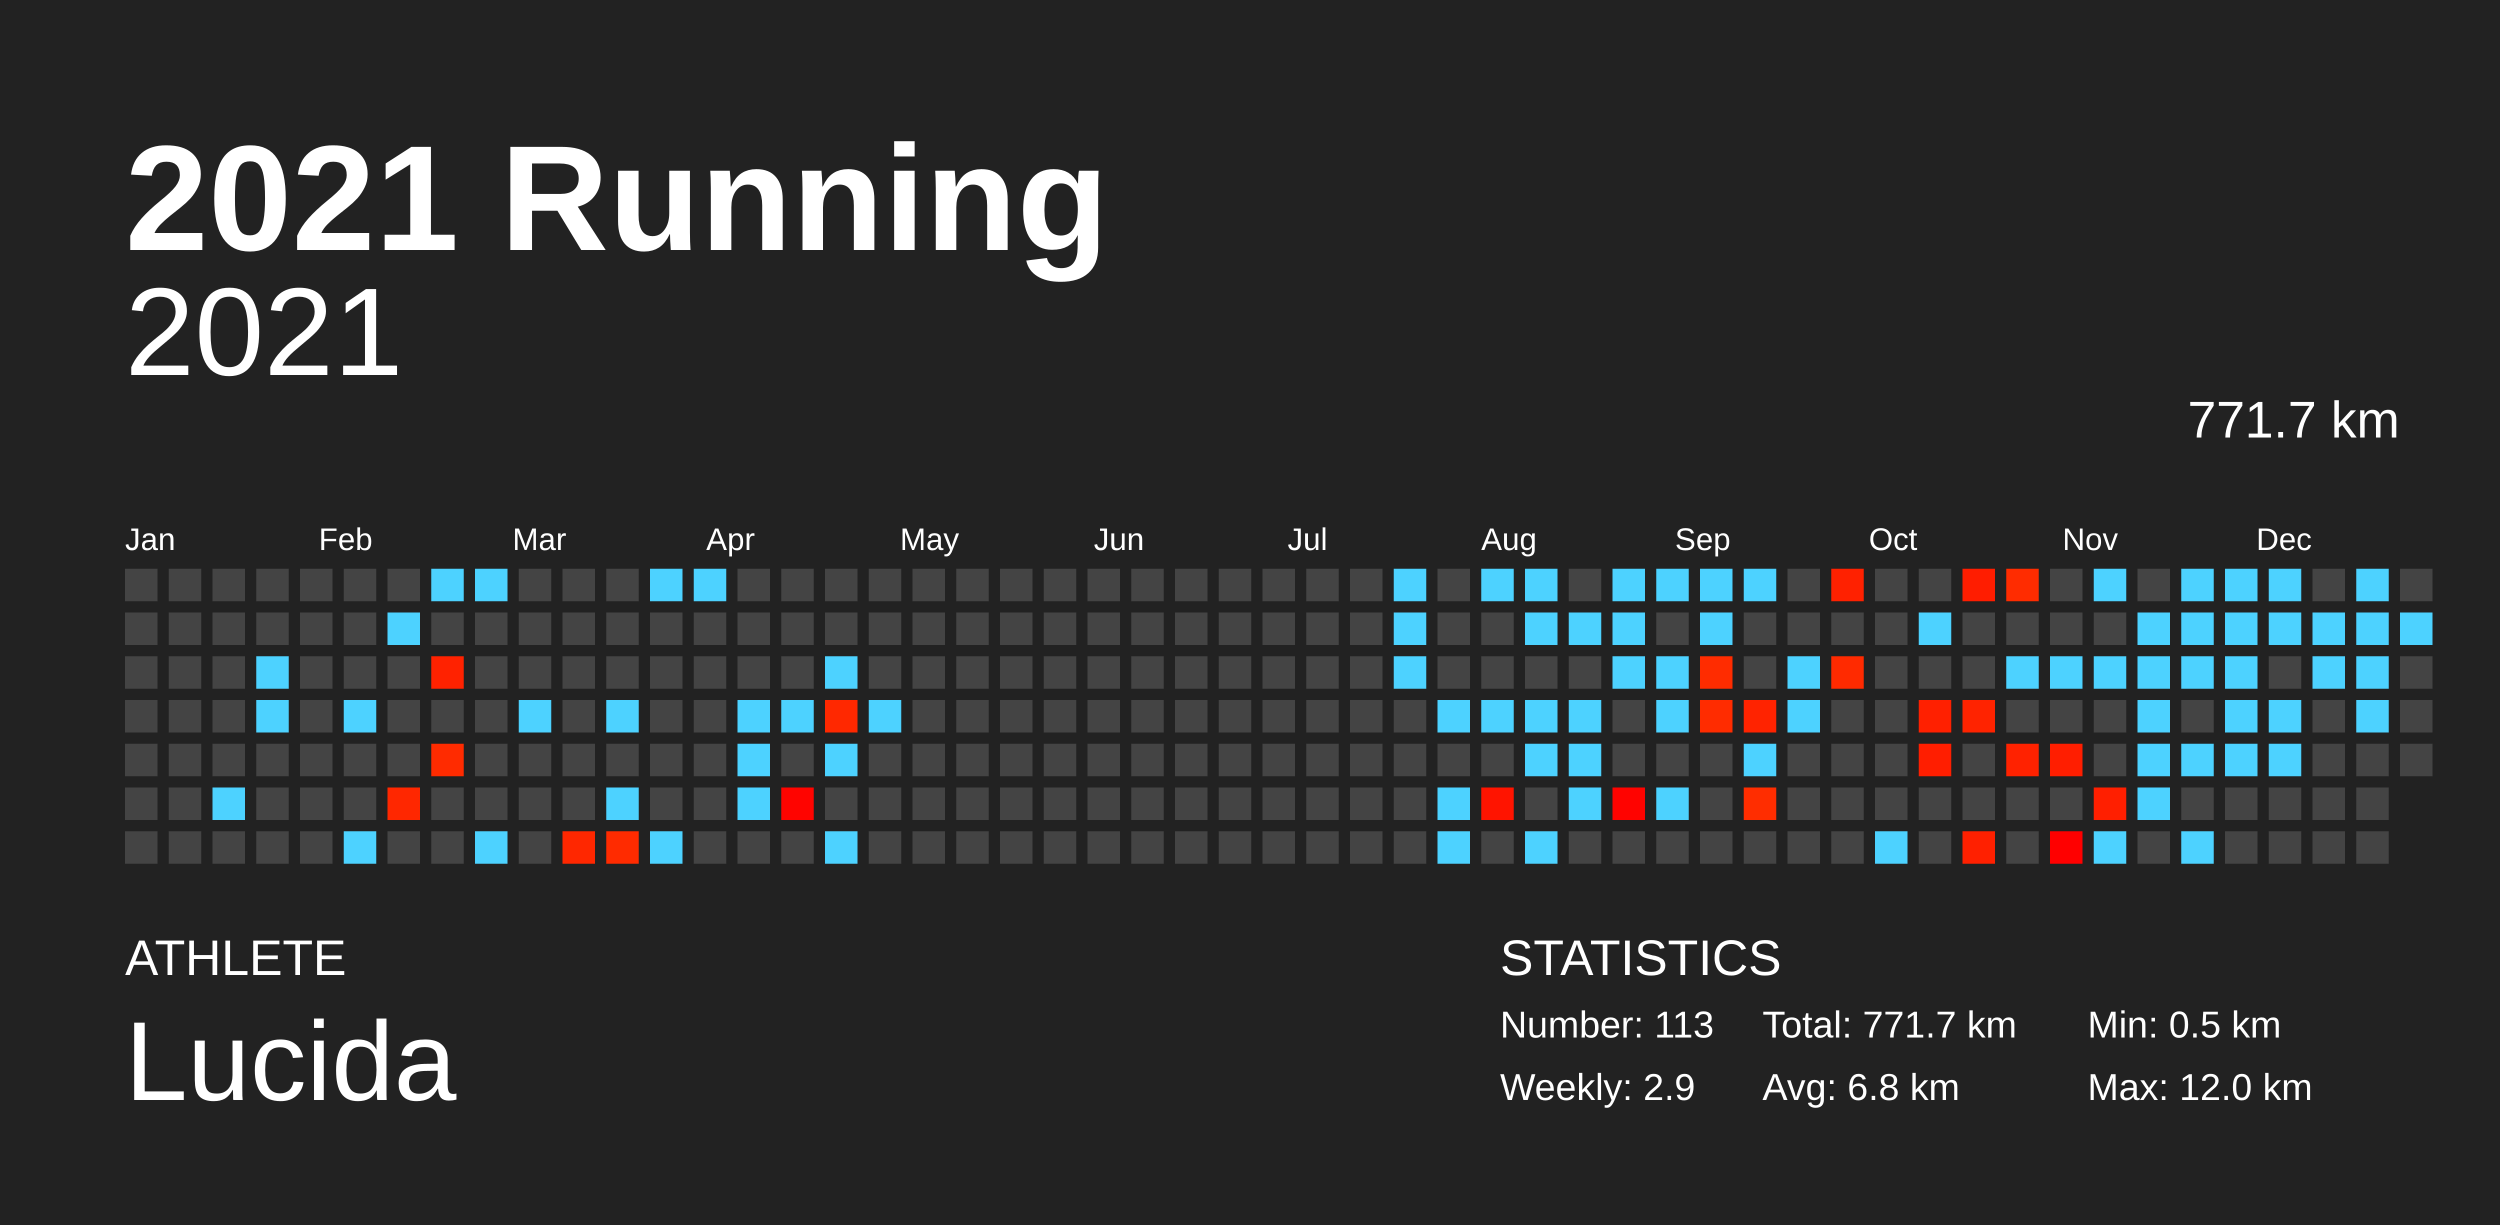
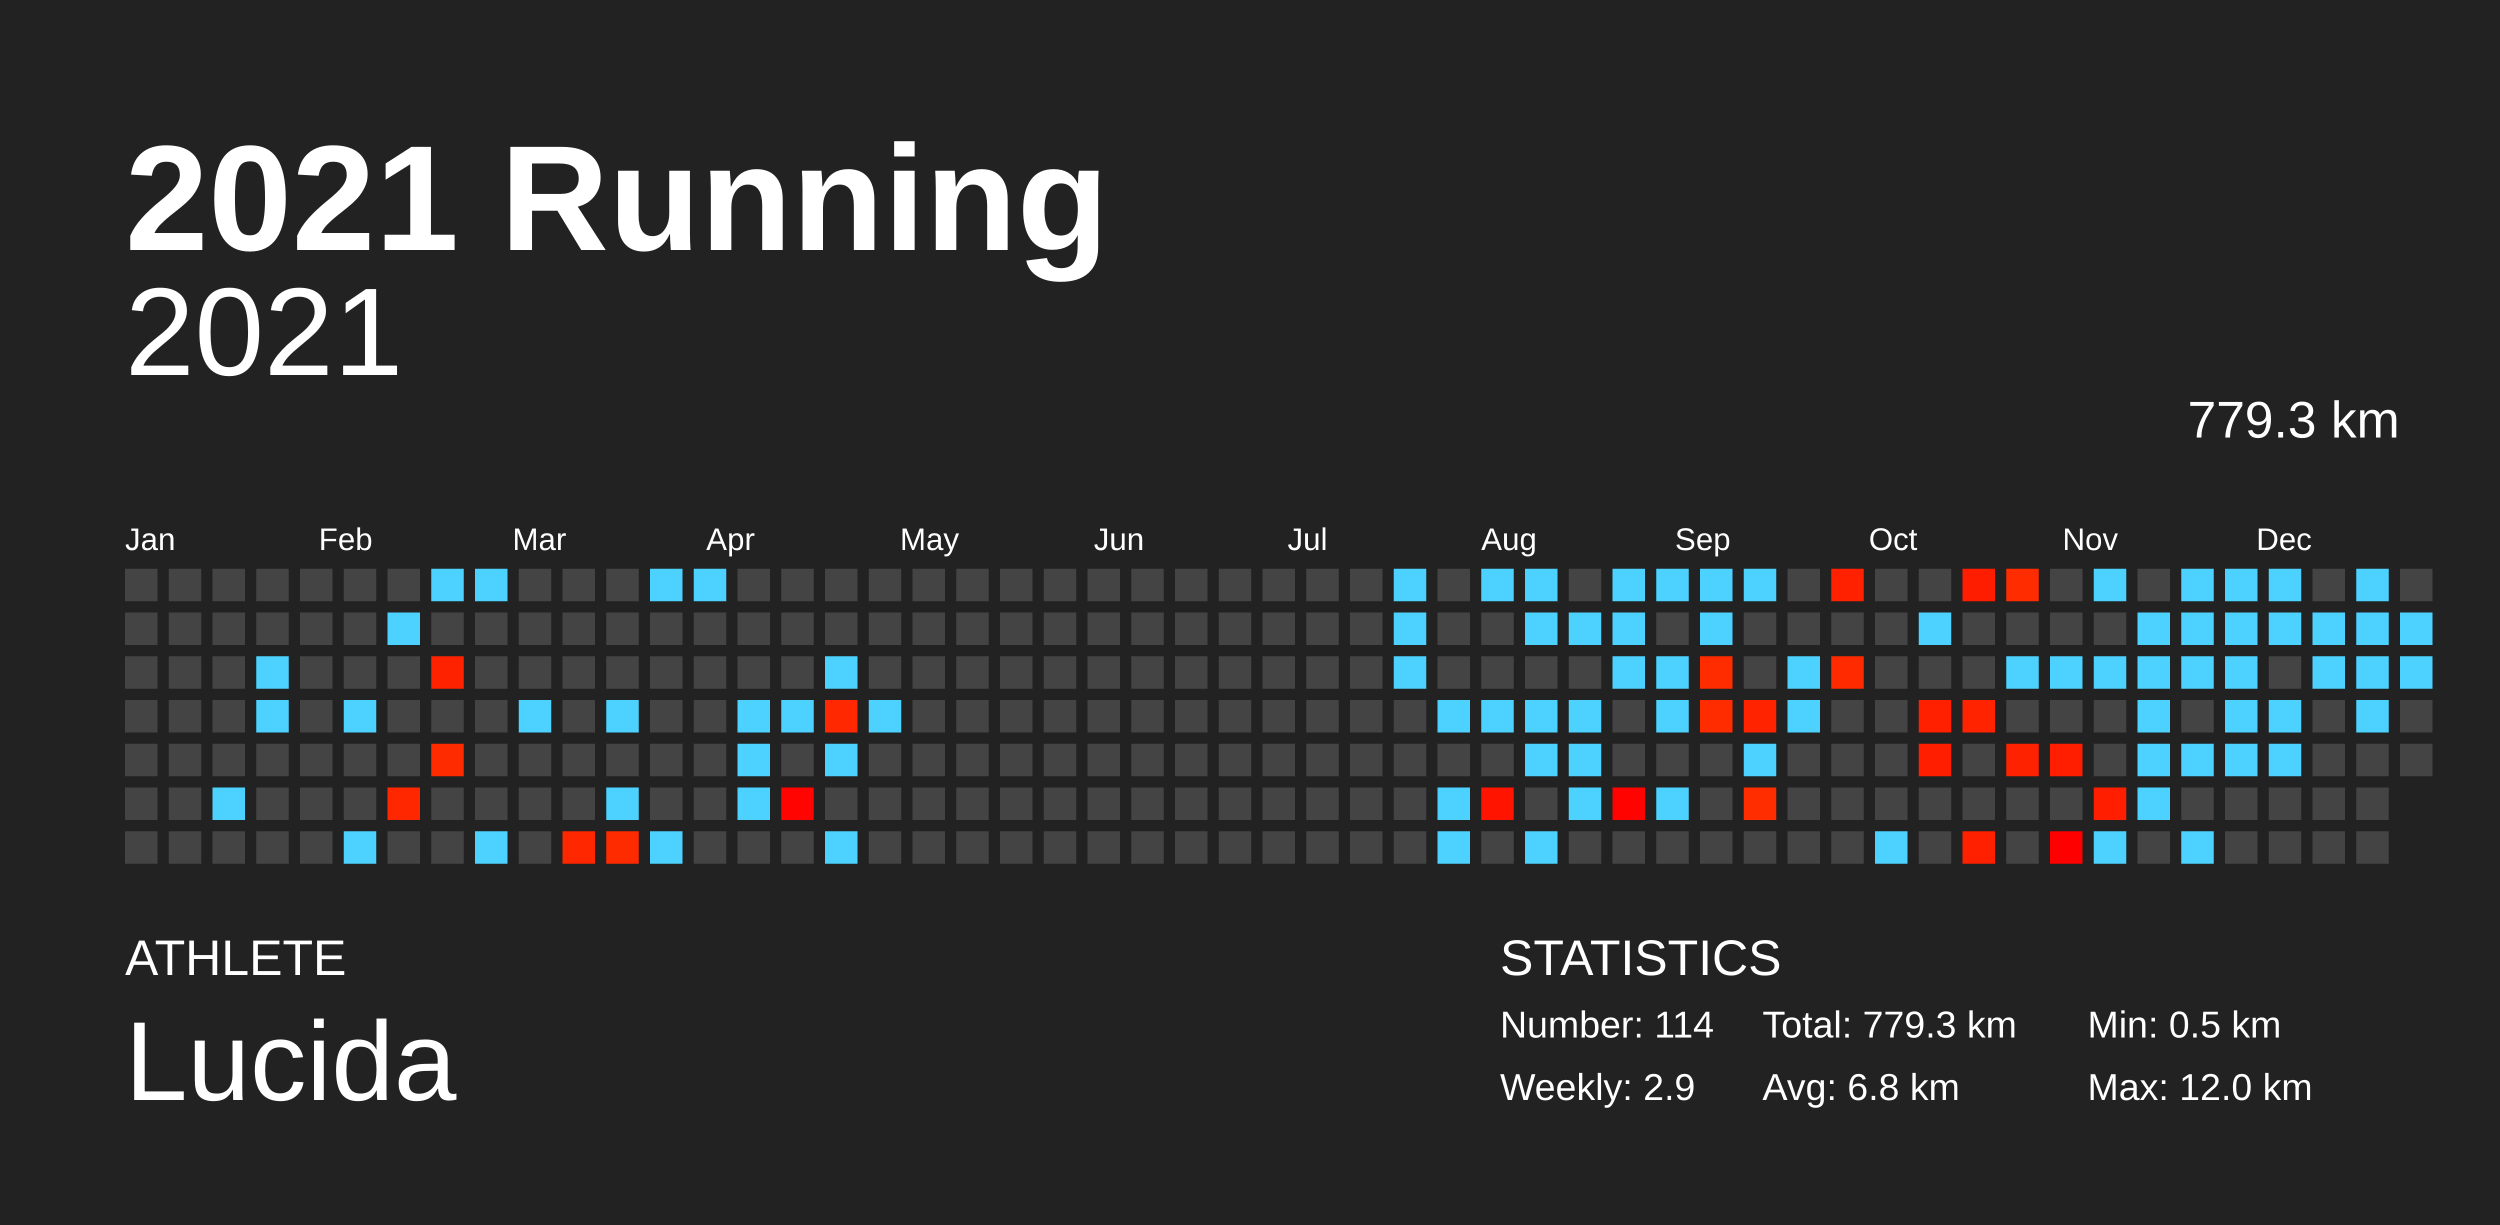
<svg xmlns="http://www.w3.org/2000/svg" baseProfile="full" height="98mm" version="1.1" viewBox="0,0,200,98" width="200mm">
  <defs />
  <rect fill="#222222" height="98" width="200" x="0" y="0" />
  <text fill="#FFFFFF" style="font-size:12px; font-family:Arial; font-weight:bold;" x="10" y="20">2021 Running</text>
  <text fill="#FFFFFF" style="font-size:4px; font-family:Arial" x="10" y="78">ATHLETE</text>
  <text fill="#FFFFFF" style="font-size:9px; font-family:Arial" x="10" y="88">Lucida</text>
  <text fill="#FFFFFF" style="font-size:4px; font-family:Arial" x="120" y="78">STATISTICS</text>
-   <text fill="#FFFFFF" style="font-size:3px; font-family:Arial" x="120" y="83">Number: 113</text>
+   <text fill="#FFFFFF" style="font-size:3px; font-family:Arial" x="120" y="83">Number: 114</text>
  <text fill="#FFFFFF" style="font-size:3px; font-family:Arial" x="120" y="88">Weekly: 2.9</text>
-   <text fill="#FFFFFF" style="font-size:3px; font-family:Arial" x="141" y="83">Total: 771.7 km</text>
+   <text fill="#FFFFFF" style="font-size:3px; font-family:Arial" x="141" y="83">Total: 779.3 km</text>
  <text fill="#FFFFFF" style="font-size:3px; font-family:Arial" x="141" y="88">Avg: 6.8 km</text>
  <text fill="#FFFFFF" style="font-size:3px; font-family:Arial" x="167" y="83">Min: 0.5 km</text>
  <text fill="#FFFFFF" style="font-size:3px; font-family:Arial" x="167" y="88">Max: 12.0 km</text>
  <text alignment-baseline="hanging" fill="#FFFFFF" style="font-size:10.0px; font-family:Arial;" x="10" y="30">2021</text>
-   <text alignment-baseline="hanging" fill="#FFFFFF" style="font-size:4.125px; font-family:Arial;" x="175" y="35">771.7 km</text>
+   <text alignment-baseline="hanging" fill="#FFFFFF" style="font-size:4.125px; font-family:Arial;" x="175" y="35">779.3 km</text>
  <text fill="#FFFFFF" style="font-size:2.5px; font-family:Arial" x="10.0" y="44">Jan</text>
  <text fill="#FFFFFF" style="font-size:2.5px; font-family:Arial" x="25.5" y="44">Feb</text>
  <text fill="#FFFFFF" style="font-size:2.5px; font-family:Arial" x="41.0" y="44">Mar</text>
  <text fill="#FFFFFF" style="font-size:2.5px; font-family:Arial" x="56.5" y="44">Apr</text>
  <text fill="#FFFFFF" style="font-size:2.5px; font-family:Arial" x="72.0" y="44">May</text>
  <text fill="#FFFFFF" style="font-size:2.5px; font-family:Arial" x="87.5" y="44">Jun</text>
  <text fill="#FFFFFF" style="font-size:2.5px; font-family:Arial" x="103.0" y="44">Jul</text>
  <text fill="#FFFFFF" style="font-size:2.5px; font-family:Arial" x="118.5" y="44">Aug</text>
  <text fill="#FFFFFF" style="font-size:2.5px; font-family:Arial" x="134.0" y="44">Sep</text>
  <text fill="#FFFFFF" style="font-size:2.5px; font-family:Arial" x="149.5" y="44">Oct</text>
  <text fill="#FFFFFF" style="font-size:2.5px; font-family:Arial" x="165.0" y="44">Nov</text>
  <text fill="#FFFFFF" style="font-size:2.5px; font-family:Arial" x="180.5" y="44">Dec</text>
  <rect fill="#444444" height="2.6" width="2.6" x="10.0" y="45.5" />
  <rect fill="#444444" height="2.6" width="2.6" x="10.0" y="49.0" />
  <rect fill="#444444" height="2.6" width="2.6" x="10.0" y="52.5" />
  <rect fill="#444444" height="2.6" width="2.6" x="10.0" y="56.0" />
  <rect fill="#444444" height="2.6" width="2.6" x="10.0" y="59.5" />
  <rect fill="#444444" height="2.6" width="2.6" x="10.0" y="63.0" />
  <rect fill="#444444" height="2.6" width="2.6" x="10.0" y="66.5" />
  <rect fill="#444444" height="2.6" width="2.6" x="13.5" y="45.5" />
  <rect fill="#444444" height="2.6" width="2.6" x="13.5" y="49.0" />
  <rect fill="#444444" height="2.6" width="2.6" x="13.5" y="52.5" />
  <rect fill="#444444" height="2.6" width="2.6" x="13.5" y="56.0" />
  <rect fill="#444444" height="2.6" width="2.6" x="13.5" y="59.5" />
  <rect fill="#444444" height="2.6" width="2.6" x="13.5" y="63.0" />
  <rect fill="#444444" height="2.6" width="2.6" x="13.5" y="66.5" />
  <rect fill="#444444" height="2.6" width="2.6" x="17.0" y="45.5" />
  <rect fill="#444444" height="2.6" width="2.6" x="17.0" y="49.0" />
  <rect fill="#444444" height="2.6" width="2.6" x="17.0" y="52.5" />
  <rect fill="#444444" height="2.6" width="2.6" x="17.0" y="56.0" />
  <rect fill="#444444" height="2.6" width="2.6" x="17.0" y="59.5" />
  <rect fill="#4dd2ff" height="2.6" width="2.6" x="17.0" y="63.0" />
  <rect fill="#444444" height="2.6" width="2.6" x="17.0" y="66.5" />
  <rect fill="#444444" height="2.6" width="2.6" x="20.5" y="45.5" />
  <rect fill="#444444" height="2.6" width="2.6" x="20.5" y="49.0" />
  <rect fill="#4dd2ff" height="2.6" width="2.6" x="20.5" y="52.5" />
  <rect fill="#4dd2ff" height="2.6" width="2.6" x="20.5" y="56.0" />
  <rect fill="#444444" height="2.6" width="2.6" x="20.5" y="59.5" />
  <rect fill="#444444" height="2.6" width="2.6" x="20.5" y="63.0" />
  <rect fill="#444444" height="2.6" width="2.6" x="20.5" y="66.5" />
  <rect fill="#444444" height="2.6" width="2.6" x="24.0" y="45.5" />
  <rect fill="#444444" height="2.6" width="2.6" x="24.0" y="49.0" />
  <rect fill="#444444" height="2.6" width="2.6" x="24.0" y="52.5" />
  <rect fill="#444444" height="2.6" width="2.6" x="24.0" y="56.0" />
  <rect fill="#444444" height="2.6" width="2.6" x="24.0" y="59.5" />
  <rect fill="#444444" height="2.6" width="2.6" x="24.0" y="63.0" />
  <rect fill="#444444" height="2.6" width="2.6" x="24.0" y="66.5" />
  <rect fill="#444444" height="2.6" width="2.6" x="27.5" y="45.5" />
  <rect fill="#444444" height="2.6" width="2.6" x="27.5" y="49.0" />
  <rect fill="#444444" height="2.6" width="2.6" x="27.5" y="52.5" />
  <rect fill="#4dd2ff" height="2.6" width="2.6" x="27.5" y="56.0" />
  <rect fill="#444444" height="2.6" width="2.6" x="27.5" y="59.5" />
  <rect fill="#444444" height="2.6" width="2.6" x="27.5" y="63.0" />
  <rect fill="#4dd2ff" height="2.6" width="2.6" x="27.5" y="66.5" />
  <rect fill="#444444" height="2.6" width="2.6" x="31.0" y="45.5" />
  <rect fill="#4dd2ff" height="2.6" width="2.6" x="31.0" y="49.0" />
  <rect fill="#444444" height="2.6" width="2.6" x="31.0" y="52.5" />
  <rect fill="#444444" height="2.6" width="2.6" x="31.0" y="56.0" />
  <rect fill="#444444" height="2.6" width="2.6" x="31.0" y="59.5" />
  <rect fill="#ff2700" height="2.6" width="2.6" x="31.0" y="63.0" />
  <rect fill="#444444" height="2.6" width="2.6" x="31.0" y="66.5" />
  <rect fill="#4dd2ff" height="2.6" width="2.6" x="34.5" y="45.5" />
  <rect fill="#444444" height="2.6" width="2.6" x="34.5" y="49.0" />
  <rect fill="#ff2200" height="2.6" width="2.6" x="34.5" y="52.5" />
  <rect fill="#444444" height="2.6" width="2.6" x="34.5" y="56.0" />
  <rect fill="#ff2b00" height="2.6" width="2.6" x="34.5" y="59.5" />
  <rect fill="#444444" height="2.6" width="2.6" x="34.5" y="63.0" />
  <rect fill="#444444" height="2.6" width="2.6" x="34.5" y="66.5" />
  <rect fill="#4dd2ff" height="2.6" width="2.6" x="38.0" y="45.5" />
  <rect fill="#444444" height="2.6" width="2.6" x="38.0" y="49.0" />
  <rect fill="#444444" height="2.6" width="2.6" x="38.0" y="52.5" />
  <rect fill="#444444" height="2.6" width="2.6" x="38.0" y="56.0" />
  <rect fill="#444444" height="2.6" width="2.6" x="38.0" y="59.5" />
  <rect fill="#444444" height="2.6" width="2.6" x="38.0" y="63.0" />
  <rect fill="#4dd2ff" height="2.6" width="2.6" x="38.0" y="66.5" />
  <rect fill="#444444" height="2.6" width="2.6" x="41.5" y="45.5" />
  <rect fill="#444444" height="2.6" width="2.6" x="41.5" y="49.0" />
  <rect fill="#444444" height="2.6" width="2.6" x="41.5" y="52.5" />
  <rect fill="#4dd2ff" height="2.6" width="2.6" x="41.5" y="56.0" />
  <rect fill="#444444" height="2.6" width="2.6" x="41.5" y="59.5" />
  <rect fill="#444444" height="2.6" width="2.6" x="41.5" y="63.0" />
  <rect fill="#444444" height="2.6" width="2.6" x="41.5" y="66.5" />
  <rect fill="#444444" height="2.6" width="2.6" x="45.0" y="45.5" />
  <rect fill="#444444" height="2.6" width="2.6" x="45.0" y="49.0" />
  <rect fill="#444444" height="2.6" width="2.6" x="45.0" y="52.5" />
  <rect fill="#444444" height="2.6" width="2.6" x="45.0" y="56.0" />
  <rect fill="#444444" height="2.6" width="2.6" x="45.0" y="59.5" />
  <rect fill="#444444" height="2.6" width="2.6" x="45.0" y="63.0" />
  <rect fill="#ff2700" height="2.6" width="2.6" x="45.0" y="66.5" />
  <rect fill="#444444" height="2.6" width="2.6" x="48.5" y="45.5" />
  <rect fill="#444444" height="2.6" width="2.6" x="48.5" y="49.0" />
  <rect fill="#444444" height="2.6" width="2.6" x="48.5" y="52.5" />
  <rect fill="#4dd2ff" height="2.6" width="2.6" x="48.5" y="56.0" />
  <rect fill="#444444" height="2.6" width="2.6" x="48.5" y="59.5" />
  <rect fill="#4dd2ff" height="2.6" width="2.6" x="48.5" y="63.0" />
  <rect fill="#ff2b00" height="2.6" width="2.6" x="48.5" y="66.5" />
  <rect fill="#4dd2ff" height="2.6" width="2.6" x="52.0" y="45.5" />
  <rect fill="#444444" height="2.6" width="2.6" x="52.0" y="49.0" />
  <rect fill="#444444" height="2.6" width="2.6" x="52.0" y="52.5" />
  <rect fill="#444444" height="2.6" width="2.6" x="52.0" y="56.0" />
  <rect fill="#444444" height="2.6" width="2.6" x="52.0" y="59.5" />
  <rect fill="#444444" height="2.6" width="2.6" x="52.0" y="63.0" />
  <rect fill="#4dd2ff" height="2.6" width="2.6" x="52.0" y="66.5" />
  <rect fill="#4dd2ff" height="2.6" width="2.6" x="55.5" y="45.5" />
  <rect fill="#444444" height="2.6" width="2.6" x="55.5" y="49.0" />
  <rect fill="#444444" height="2.6" width="2.6" x="55.5" y="52.5" />
  <rect fill="#444444" height="2.6" width="2.6" x="55.5" y="56.0" />
  <rect fill="#444444" height="2.6" width="2.6" x="55.5" y="59.5" />
  <rect fill="#444444" height="2.6" width="2.6" x="55.5" y="63.0" />
  <rect fill="#444444" height="2.6" width="2.6" x="55.5" y="66.5" />
  <rect fill="#444444" height="2.6" width="2.6" x="59.0" y="45.5" />
  <rect fill="#444444" height="2.6" width="2.6" x="59.0" y="49.0" />
  <rect fill="#444444" height="2.6" width="2.6" x="59.0" y="52.5" />
  <rect fill="#4dd2ff" height="2.6" width="2.6" x="59.0" y="56.0" />
  <rect fill="#4dd2ff" height="2.6" width="2.6" x="59.0" y="59.5" />
  <rect fill="#4dd2ff" height="2.6" width="2.6" x="59.0" y="63.0" />
  <rect fill="#444444" height="2.6" width="2.6" x="59.0" y="66.5" />
  <rect fill="#444444" height="2.6" width="2.6" x="62.5" y="45.5" />
  <rect fill="#444444" height="2.6" width="2.6" x="62.5" y="49.0" />
  <rect fill="#444444" height="2.6" width="2.6" x="62.5" y="52.5" />
  <rect fill="#4dd2ff" height="2.6" width="2.6" x="62.5" y="56.0" />
  <rect fill="#444444" height="2.6" width="2.6" x="62.5" y="59.5" />
  <rect fill="#ff0400" height="2.6" width="2.6" x="62.5" y="63.0" />
  <rect fill="#444444" height="2.6" width="2.6" x="62.5" y="66.5" />
  <rect fill="#444444" height="2.6" width="2.6" x="66.0" y="45.5" />
  <rect fill="#444444" height="2.6" width="2.6" x="66.0" y="49.0" />
  <rect fill="#4dd2ff" height="2.6" width="2.6" x="66.0" y="52.5" />
  <rect fill="#ff2800" height="2.6" width="2.6" x="66.0" y="56.0" />
  <rect fill="#4dd2ff" height="2.6" width="2.6" x="66.0" y="59.5" />
  <rect fill="#444444" height="2.6" width="2.6" x="66.0" y="63.0" />
  <rect fill="#4dd2ff" height="2.6" width="2.6" x="66.0" y="66.5" />
  <rect fill="#444444" height="2.6" width="2.6" x="69.5" y="45.5" />
  <rect fill="#444444" height="2.6" width="2.6" x="69.5" y="49.0" />
  <rect fill="#444444" height="2.6" width="2.6" x="69.5" y="52.5" />
  <rect fill="#4dd2ff" height="2.6" width="2.6" x="69.5" y="56.0" />
  <rect fill="#444444" height="2.6" width="2.6" x="69.5" y="59.5" />
  <rect fill="#444444" height="2.6" width="2.6" x="69.5" y="63.0" />
  <rect fill="#444444" height="2.6" width="2.6" x="69.5" y="66.5" />
  <rect fill="#444444" height="2.6" width="2.6" x="73.0" y="45.5" />
  <rect fill="#444444" height="2.6" width="2.6" x="73.0" y="49.0" />
  <rect fill="#444444" height="2.6" width="2.6" x="73.0" y="52.5" />
  <rect fill="#444444" height="2.6" width="2.6" x="73.0" y="56.0" />
  <rect fill="#444444" height="2.6" width="2.6" x="73.0" y="59.5" />
  <rect fill="#444444" height="2.6" width="2.6" x="73.0" y="63.0" />
  <rect fill="#444444" height="2.6" width="2.6" x="73.0" y="66.5" />
  <rect fill="#444444" height="2.6" width="2.6" x="76.5" y="45.5" />
  <rect fill="#444444" height="2.6" width="2.6" x="76.5" y="49.0" />
  <rect fill="#444444" height="2.6" width="2.6" x="76.5" y="52.5" />
  <rect fill="#444444" height="2.6" width="2.6" x="76.5" y="56.0" />
  <rect fill="#444444" height="2.6" width="2.6" x="76.5" y="59.5" />
  <rect fill="#444444" height="2.6" width="2.6" x="76.5" y="63.0" />
  <rect fill="#444444" height="2.6" width="2.6" x="76.5" y="66.5" />
  <rect fill="#444444" height="2.6" width="2.6" x="80.0" y="45.5" />
  <rect fill="#444444" height="2.6" width="2.6" x="80.0" y="49.0" />
  <rect fill="#444444" height="2.6" width="2.6" x="80.0" y="52.5" />
  <rect fill="#444444" height="2.6" width="2.6" x="80.0" y="56.0" />
  <rect fill="#444444" height="2.6" width="2.6" x="80.0" y="59.5" />
  <rect fill="#444444" height="2.6" width="2.6" x="80.0" y="63.0" />
  <rect fill="#444444" height="2.6" width="2.6" x="80.0" y="66.5" />
  <rect fill="#444444" height="2.6" width="2.6" x="83.5" y="45.5" />
  <rect fill="#444444" height="2.6" width="2.6" x="83.5" y="49.0" />
  <rect fill="#444444" height="2.6" width="2.6" x="83.5" y="52.5" />
  <rect fill="#444444" height="2.6" width="2.6" x="83.5" y="56.0" />
  <rect fill="#444444" height="2.6" width="2.6" x="83.5" y="59.5" />
  <rect fill="#444444" height="2.6" width="2.6" x="83.5" y="63.0" />
  <rect fill="#444444" height="2.6" width="2.6" x="83.5" y="66.5" />
  <rect fill="#444444" height="2.6" width="2.6" x="87.0" y="45.5" />
  <rect fill="#444444" height="2.6" width="2.6" x="87.0" y="49.0" />
  <rect fill="#444444" height="2.6" width="2.6" x="87.0" y="52.5" />
  <rect fill="#444444" height="2.6" width="2.6" x="87.0" y="56.0" />
  <rect fill="#444444" height="2.6" width="2.6" x="87.0" y="59.5" />
  <rect fill="#444444" height="2.6" width="2.6" x="87.0" y="63.0" />
  <rect fill="#444444" height="2.6" width="2.6" x="87.0" y="66.5" />
  <rect fill="#444444" height="2.6" width="2.6" x="90.5" y="45.5" />
  <rect fill="#444444" height="2.6" width="2.6" x="90.5" y="49.0" />
  <rect fill="#444444" height="2.6" width="2.6" x="90.5" y="52.5" />
  <rect fill="#444444" height="2.6" width="2.6" x="90.5" y="56.0" />
  <rect fill="#444444" height="2.6" width="2.6" x="90.5" y="59.5" />
  <rect fill="#444444" height="2.6" width="2.6" x="90.5" y="63.0" />
  <rect fill="#444444" height="2.6" width="2.6" x="90.5" y="66.5" />
  <rect fill="#444444" height="2.6" width="2.6" x="94.0" y="45.5" />
  <rect fill="#444444" height="2.6" width="2.6" x="94.0" y="49.0" />
  <rect fill="#444444" height="2.6" width="2.6" x="94.0" y="52.5" />
  <rect fill="#444444" height="2.6" width="2.6" x="94.0" y="56.0" />
  <rect fill="#444444" height="2.6" width="2.6" x="94.0" y="59.5" />
  <rect fill="#444444" height="2.6" width="2.6" x="94.0" y="63.0" />
  <rect fill="#444444" height="2.6" width="2.6" x="94.0" y="66.5" />
  <rect fill="#444444" height="2.6" width="2.6" x="97.5" y="45.5" />
  <rect fill="#444444" height="2.6" width="2.6" x="97.5" y="49.0" />
  <rect fill="#444444" height="2.6" width="2.6" x="97.5" y="52.5" />
  <rect fill="#444444" height="2.6" width="2.6" x="97.5" y="56.0" />
  <rect fill="#444444" height="2.6" width="2.6" x="97.5" y="59.5" />
  <rect fill="#444444" height="2.6" width="2.6" x="97.5" y="63.0" />
  <rect fill="#444444" height="2.6" width="2.6" x="97.5" y="66.5" />
  <rect fill="#444444" height="2.6" width="2.6" x="101.0" y="45.5" />
  <rect fill="#444444" height="2.6" width="2.6" x="101.0" y="49.0" />
  <rect fill="#444444" height="2.6" width="2.6" x="101.0" y="52.5" />
  <rect fill="#444444" height="2.6" width="2.6" x="101.0" y="56.0" />
  <rect fill="#444444" height="2.6" width="2.6" x="101.0" y="59.5" />
  <rect fill="#444444" height="2.6" width="2.6" x="101.0" y="63.0" />
  <rect fill="#444444" height="2.6" width="2.6" x="101.0" y="66.5" />
  <rect fill="#444444" height="2.6" width="2.6" x="104.5" y="45.5" />
  <rect fill="#444444" height="2.6" width="2.6" x="104.5" y="49.0" />
  <rect fill="#444444" height="2.6" width="2.6" x="104.5" y="52.5" />
  <rect fill="#444444" height="2.6" width="2.6" x="104.5" y="56.0" />
  <rect fill="#444444" height="2.6" width="2.6" x="104.5" y="59.5" />
  <rect fill="#444444" height="2.6" width="2.6" x="104.5" y="63.0" />
  <rect fill="#444444" height="2.6" width="2.6" x="104.5" y="66.5" />
  <rect fill="#444444" height="2.6" width="2.6" x="108.0" y="45.5" />
  <rect fill="#444444" height="2.6" width="2.6" x="108.0" y="49.0" />
  <rect fill="#444444" height="2.6" width="2.6" x="108.0" y="52.5" />
  <rect fill="#444444" height="2.6" width="2.6" x="108.0" y="56.0" />
  <rect fill="#444444" height="2.6" width="2.6" x="108.0" y="59.5" />
  <rect fill="#444444" height="2.6" width="2.6" x="108.0" y="63.0" />
  <rect fill="#444444" height="2.6" width="2.6" x="108.0" y="66.5" />
  <rect fill="#4dd2ff" height="2.6" width="2.6" x="111.5" y="45.5" />
  <rect fill="#4dd2ff" height="2.6" width="2.6" x="111.5" y="49.0" />
  <rect fill="#4dd2ff" height="2.6" width="2.6" x="111.5" y="52.5" />
  <rect fill="#444444" height="2.6" width="2.6" x="111.5" y="56.0" />
  <rect fill="#444444" height="2.6" width="2.6" x="111.5" y="59.5" />
  <rect fill="#444444" height="2.6" width="2.6" x="111.5" y="63.0" />
  <rect fill="#444444" height="2.6" width="2.6" x="111.5" y="66.5" />
  <rect fill="#444444" height="2.6" width="2.6" x="115.0" y="45.5" />
  <rect fill="#444444" height="2.6" width="2.6" x="115.0" y="49.0" />
  <rect fill="#444444" height="2.6" width="2.6" x="115.0" y="52.5" />
  <rect fill="#4dd2ff" height="2.6" width="2.6" x="115.0" y="56.0" />
  <rect fill="#444444" height="2.6" width="2.6" x="115.0" y="59.5" />
  <rect fill="#4dd2ff" height="2.6" width="2.6" x="115.0" y="63.0" />
  <rect fill="#4dd2ff" height="2.6" width="2.6" x="115.0" y="66.5" />
  <rect fill="#4dd2ff" height="2.6" width="2.6" x="118.5" y="45.5" />
  <rect fill="#444444" height="2.6" width="2.6" x="118.5" y="49.0" />
  <rect fill="#444444" height="2.6" width="2.6" x="118.5" y="52.5" />
  <rect fill="#4dd2ff" height="2.6" width="2.6" x="118.5" y="56.0" />
  <rect fill="#444444" height="2.6" width="2.6" x="118.5" y="59.5" />
  <rect fill="#ff1400" height="2.6" width="2.6" x="118.5" y="63.0" />
  <rect fill="#444444" height="2.6" width="2.6" x="118.5" y="66.5" />
  <rect fill="#4dd2ff" height="2.6" width="2.6" x="122.0" y="45.5" />
  <rect fill="#4dd2ff" height="2.6" width="2.6" x="122.0" y="49.0" />
  <rect fill="#444444" height="2.6" width="2.6" x="122.0" y="52.5" />
  <rect fill="#4dd2ff" height="2.6" width="2.6" x="122.0" y="56.0" />
  <rect fill="#4dd2ff" height="2.6" width="2.6" x="122.0" y="59.5" />
  <rect fill="#444444" height="2.6" width="2.6" x="122.0" y="63.0" />
  <rect fill="#4dd2ff" height="2.6" width="2.6" x="122.0" y="66.5" />
  <rect fill="#444444" height="2.6" width="2.6" x="125.5" y="45.5" />
  <rect fill="#4dd2ff" height="2.6" width="2.6" x="125.5" y="49.0" />
  <rect fill="#444444" height="2.6" width="2.6" x="125.5" y="52.5" />
  <rect fill="#4dd2ff" height="2.6" width="2.6" x="125.5" y="56.0" />
  <rect fill="#4dd2ff" height="2.6" width="2.6" x="125.5" y="59.5" />
  <rect fill="#4dd2ff" height="2.6" width="2.6" x="125.5" y="63.0" />
  <rect fill="#444444" height="2.6" width="2.6" x="125.5" y="66.5" />
  <rect fill="#4dd2ff" height="2.6" width="2.6" x="129.0" y="45.5" />
  <rect fill="#4dd2ff" height="2.6" width="2.6" x="129.0" y="49.0" />
  <rect fill="#4dd2ff" height="2.6" width="2.6" x="129.0" y="52.5" />
  <rect fill="#444444" height="2.6" width="2.6" x="129.0" y="56.0" />
  <rect fill="#444444" height="2.6" width="2.6" x="129.0" y="59.5" />
  <rect fill="#ff0300" height="2.6" width="2.6" x="129.0" y="63.0" />
  <rect fill="#444444" height="2.6" width="2.6" x="129.0" y="66.5" />
  <rect fill="#4dd2ff" height="2.6" width="2.6" x="132.5" y="45.5" />
  <rect fill="#444444" height="2.6" width="2.6" x="132.5" y="49.0" />
  <rect fill="#4dd2ff" height="2.6" width="2.6" x="132.5" y="52.5" />
  <rect fill="#4dd2ff" height="2.6" width="2.6" x="132.5" y="56.0" />
  <rect fill="#444444" height="2.6" width="2.6" x="132.5" y="59.5" />
  <rect fill="#4dd2ff" height="2.6" width="2.6" x="132.5" y="63.0" />
  <rect fill="#444444" height="2.6" width="2.6" x="132.5" y="66.5" />
  <rect fill="#4dd2ff" height="2.6" width="2.6" x="136.0" y="45.5" />
  <rect fill="#4dd2ff" height="2.6" width="2.6" x="136.0" y="49.0" />
  <rect fill="#ff2c00" height="2.6" width="2.6" x="136.0" y="52.5" />
  <rect fill="#ff2c00" height="2.6" width="2.6" x="136.0" y="56.0" />
  <rect fill="#444444" height="2.6" width="2.6" x="136.0" y="59.5" />
  <rect fill="#444444" height="2.6" width="2.6" x="136.0" y="63.0" />
  <rect fill="#444444" height="2.6" width="2.6" x="136.0" y="66.5" />
  <rect fill="#4dd2ff" height="2.6" width="2.6" x="139.5" y="45.5" />
  <rect fill="#444444" height="2.6" width="2.6" x="139.5" y="49.0" />
  <rect fill="#444444" height="2.6" width="2.6" x="139.5" y="52.5" />
  <rect fill="#ff2300" height="2.6" width="2.6" x="139.5" y="56.0" />
  <rect fill="#4dd2ff" height="2.6" width="2.6" x="139.5" y="59.5" />
  <rect fill="#ff2d00" height="2.6" width="2.6" x="139.5" y="63.0" />
  <rect fill="#444444" height="2.6" width="2.6" x="139.5" y="66.5" />
  <rect fill="#444444" height="2.6" width="2.6" x="143.0" y="45.5" />
  <rect fill="#444444" height="2.6" width="2.6" x="143.0" y="49.0" />
  <rect fill="#4dd2ff" height="2.6" width="2.6" x="143.0" y="52.5" />
  <rect fill="#4dd2ff" height="2.6" width="2.6" x="143.0" y="56.0" />
  <rect fill="#444444" height="2.6" width="2.6" x="143.0" y="59.5" />
  <rect fill="#444444" height="2.6" width="2.6" x="143.0" y="63.0" />
  <rect fill="#444444" height="2.6" width="2.6" x="143.0" y="66.5" />
  <rect fill="#ff2100" height="2.6" width="2.6" x="146.5" y="45.5" />
  <rect fill="#444444" height="2.6" width="2.6" x="146.5" y="49.0" />
  <rect fill="#ff2a00" height="2.6" width="2.6" x="146.5" y="52.5" />
  <rect fill="#444444" height="2.6" width="2.6" x="146.5" y="56.0" />
  <rect fill="#444444" height="2.6" width="2.6" x="146.5" y="59.5" />
  <rect fill="#444444" height="2.6" width="2.6" x="146.5" y="63.0" />
  <rect fill="#444444" height="2.6" width="2.6" x="146.5" y="66.5" />
  <rect fill="#444444" height="2.6" width="2.6" x="150.0" y="45.5" />
  <rect fill="#444444" height="2.6" width="2.6" x="150.0" y="49.0" />
  <rect fill="#444444" height="2.6" width="2.6" x="150.0" y="52.5" />
  <rect fill="#444444" height="2.6" width="2.6" x="150.0" y="56.0" />
  <rect fill="#444444" height="2.6" width="2.6" x="150.0" y="59.5" />
  <rect fill="#444444" height="2.6" width="2.6" x="150.0" y="63.0" />
  <rect fill="#4dd2ff" height="2.6" width="2.6" x="150.0" y="66.5" />
  <rect fill="#444444" height="2.6" width="2.6" x="153.5" y="45.5" />
  <rect fill="#4dd2ff" height="2.6" width="2.6" x="153.5" y="49.0" />
  <rect fill="#444444" height="2.6" width="2.6" x="153.5" y="52.5" />
  <rect fill="#ff2000" height="2.6" width="2.6" x="153.5" y="56.0" />
  <rect fill="#ff1e00" height="2.6" width="2.6" x="153.5" y="59.5" />
  <rect fill="#444444" height="2.6" width="2.6" x="153.5" y="63.0" />
  <rect fill="#444444" height="2.6" width="2.6" x="153.5" y="66.5" />
  <rect fill="#ff1d00" height="2.6" width="2.6" x="157.0" y="45.5" />
  <rect fill="#444444" height="2.6" width="2.6" x="157.0" y="49.0" />
  <rect fill="#444444" height="2.6" width="2.6" x="157.0" y="52.5" />
  <rect fill="#ff2300" height="2.6" width="2.6" x="157.0" y="56.0" />
  <rect fill="#444444" height="2.6" width="2.6" x="157.0" y="59.5" />
  <rect fill="#444444" height="2.6" width="2.6" x="157.0" y="63.0" />
  <rect fill="#ff2000" height="2.6" width="2.6" x="157.0" y="66.5" />
  <rect fill="#ff2c00" height="2.6" width="2.6" x="160.5" y="45.5" />
  <rect fill="#444444" height="2.6" width="2.6" x="160.5" y="49.0" />
  <rect fill="#4dd2ff" height="2.6" width="2.6" x="160.5" y="52.5" />
  <rect fill="#444444" height="2.6" width="2.6" x="160.5" y="56.0" />
  <rect fill="#ff2200" height="2.6" width="2.6" x="160.5" y="59.5" />
  <rect fill="#444444" height="2.6" width="2.6" x="160.5" y="63.0" />
  <rect fill="#444444" height="2.6" width="2.6" x="160.5" y="66.5" />
  <rect fill="#444444" height="2.6" width="2.6" x="164.0" y="45.5" />
  <rect fill="#444444" height="2.6" width="2.6" x="164.0" y="49.0" />
  <rect fill="#4dd2ff" height="2.6" width="2.6" x="164.0" y="52.5" />
  <rect fill="#444444" height="2.6" width="2.6" x="164.0" y="56.0" />
  <rect fill="#ff1e00" height="2.6" width="2.6" x="164.0" y="59.5" />
  <rect fill="#444444" height="2.6" width="2.6" x="164.0" y="63.0" />
  <rect fill="#ff0000" height="2.6" width="2.6" x="164.0" y="66.5" />
  <rect fill="#4dd2ff" height="2.6" width="2.6" x="167.5" y="45.5" />
  <rect fill="#444444" height="2.6" width="2.6" x="167.5" y="49.0" />
  <rect fill="#4dd2ff" height="2.6" width="2.6" x="167.5" y="52.5" />
  <rect fill="#444444" height="2.6" width="2.6" x="167.5" y="56.0" />
  <rect fill="#444444" height="2.6" width="2.6" x="167.5" y="59.5" />
  <rect fill="#ff1f00" height="2.6" width="2.6" x="167.5" y="63.0" />
  <rect fill="#4dd2ff" height="2.6" width="2.6" x="167.5" y="66.5" />
  <rect fill="#444444" height="2.6" width="2.6" x="171.0" y="45.5" />
  <rect fill="#4dd2ff" height="2.6" width="2.6" x="171.0" y="49.0" />
  <rect fill="#4dd2ff" height="2.6" width="2.6" x="171.0" y="52.5" />
  <rect fill="#4dd2ff" height="2.6" width="2.6" x="171.0" y="56.0" />
  <rect fill="#4dd2ff" height="2.6" width="2.6" x="171.0" y="59.5" />
  <rect fill="#4dd2ff" height="2.6" width="2.6" x="171.0" y="63.0" />
  <rect fill="#444444" height="2.6" width="2.6" x="171.0" y="66.5" />
  <rect fill="#4dd2ff" height="2.6" width="2.6" x="174.5" y="45.5" />
  <rect fill="#4dd2ff" height="2.6" width="2.6" x="174.5" y="49.0" />
  <rect fill="#4dd2ff" height="2.6" width="2.6" x="174.5" y="52.5" />
  <rect fill="#444444" height="2.6" width="2.6" x="174.5" y="56.0" />
  <rect fill="#4dd2ff" height="2.6" width="2.6" x="174.5" y="59.5" />
  <rect fill="#444444" height="2.6" width="2.6" x="174.5" y="63.0" />
  <rect fill="#4dd2ff" height="2.6" width="2.6" x="174.5" y="66.5" />
  <rect fill="#4dd2ff" height="2.6" width="2.6" x="178.0" y="45.5" />
  <rect fill="#4dd2ff" height="2.6" width="2.6" x="178.0" y="49.0" />
  <rect fill="#4dd2ff" height="2.6" width="2.6" x="178.0" y="52.5" />
  <rect fill="#4dd2ff" height="2.6" width="2.6" x="178.0" y="56.0" />
  <rect fill="#4dd2ff" height="2.6" width="2.6" x="178.0" y="59.5" />
  <rect fill="#444444" height="2.6" width="2.6" x="178.0" y="63.0" />
  <rect fill="#444444" height="2.6" width="2.6" x="178.0" y="66.5" />
  <rect fill="#4dd2ff" height="2.6" width="2.6" x="181.5" y="45.5" />
  <rect fill="#4dd2ff" height="2.6" width="2.6" x="181.5" y="49.0" />
  <rect fill="#444444" height="2.6" width="2.6" x="181.5" y="52.5" />
  <rect fill="#4dd2ff" height="2.6" width="2.6" x="181.5" y="56.0" />
  <rect fill="#4dd2ff" height="2.6" width="2.6" x="181.5" y="59.5" />
  <rect fill="#444444" height="2.6" width="2.6" x="181.5" y="63.0" />
  <rect fill="#444444" height="2.6" width="2.6" x="181.5" y="66.5" />
  <rect fill="#444444" height="2.6" width="2.6" x="185.0" y="45.5" />
  <rect fill="#4dd2ff" height="2.6" width="2.6" x="185.0" y="49.0" />
  <rect fill="#4dd2ff" height="2.6" width="2.6" x="185.0" y="52.5" />
  <rect fill="#444444" height="2.6" width="2.6" x="185.0" y="56.0" />
  <rect fill="#444444" height="2.6" width="2.6" x="185.0" y="59.5" />
  <rect fill="#444444" height="2.6" width="2.6" x="185.0" y="63.0" />
  <rect fill="#444444" height="2.6" width="2.6" x="185.0" y="66.5" />
  <rect fill="#4dd2ff" height="2.6" width="2.6" x="188.5" y="45.5" />
  <rect fill="#4dd2ff" height="2.6" width="2.6" x="188.5" y="49.0" />
  <rect fill="#4dd2ff" height="2.6" width="2.6" x="188.5" y="52.5" />
  <rect fill="#4dd2ff" height="2.6" width="2.6" x="188.5" y="56.0" />
  <rect fill="#444444" height="2.6" width="2.6" x="188.5" y="59.5" />
  <rect fill="#444444" height="2.6" width="2.6" x="188.5" y="63.0" />
  <rect fill="#444444" height="2.6" width="2.6" x="188.5" y="66.5" />
  <rect fill="#444444" height="2.6" width="2.6" x="192.0" y="45.5" />
  <rect fill="#4dd2ff" height="2.6" width="2.6" x="192.0" y="49.0" />
-   <rect fill="#444444" height="2.6" width="2.6" x="192.0" y="52.5" />
+   <rect fill="#4dd2ff" height="2.6" width="2.6" x="192.0" y="52.5" />
  <rect fill="#444444" height="2.6" width="2.6" x="192.0" y="56.0" />
  <rect fill="#444444" height="2.6" width="2.6" x="192.0" y="59.5" />
</svg>
